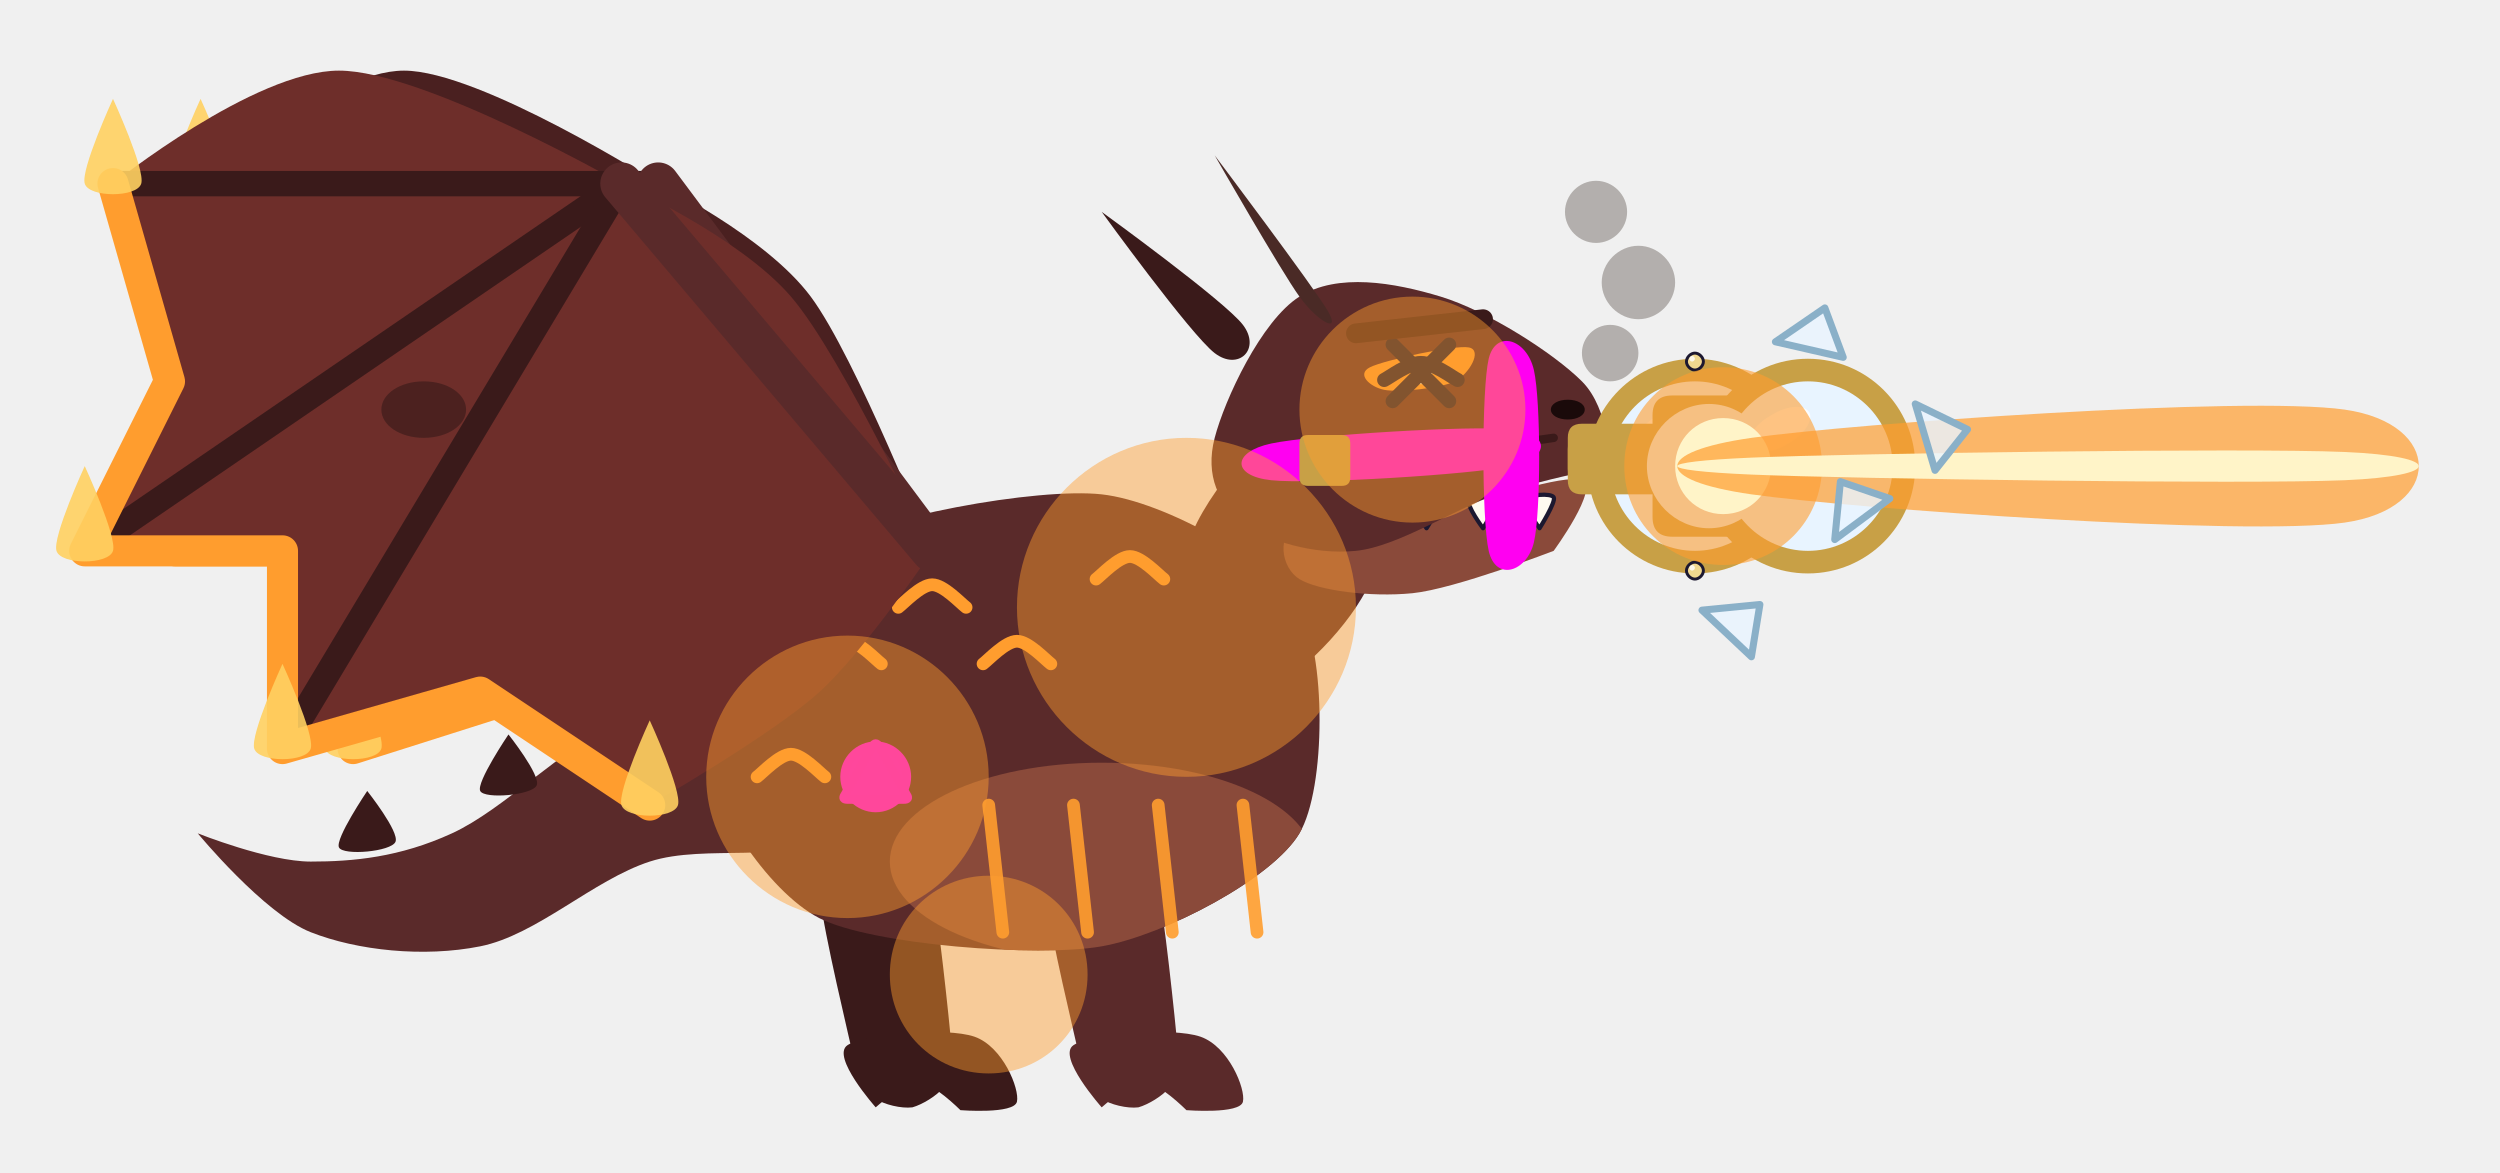
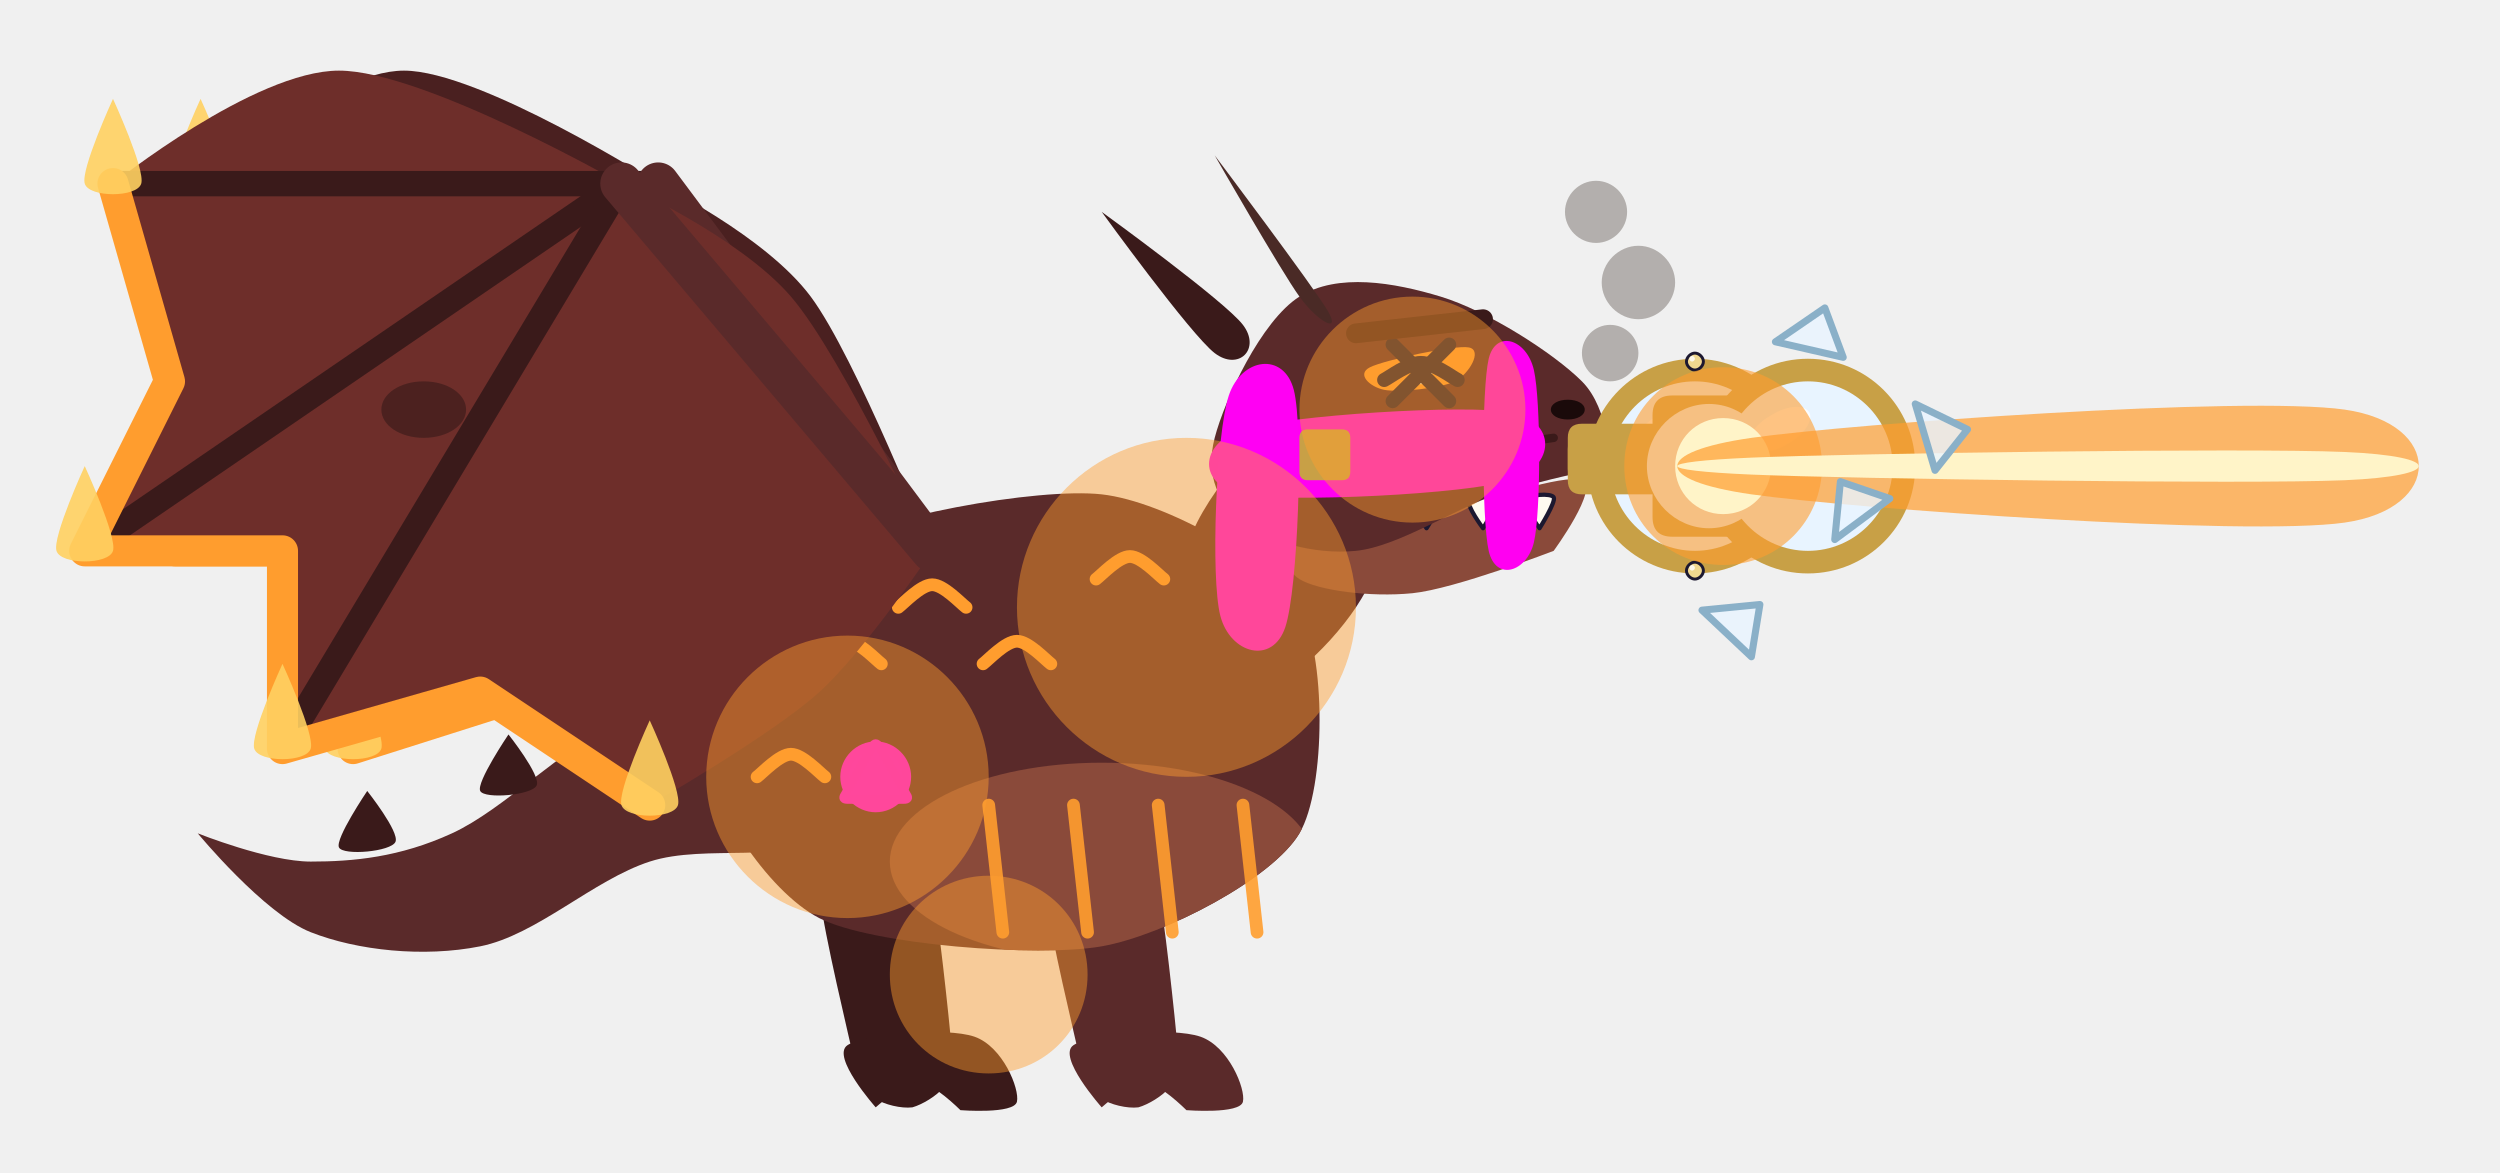
<svg xmlns="http://www.w3.org/2000/svg" viewBox="-70 -95 177 83" width="531" height="249" data-character="inferno-dragon" data-mu="50" data-rig="flyer">
  <defs>
    <clipPath id="inferno-dragon-c1">
      <path d="M-20 -42C-20 -45.5 -15.7 -53.6 -12 -56C-8.3 -58.4 3.5 -60.5 8 -60C12.5 -59.5 20.1 -55.2 22 -52C23.9 -48.8 23.9 -39.2 22 -36C20.1 -32.8 12.5 -28.8 8 -28C3.5 -27.2 -8.3 -28.1 -12 -30C-15.7 -31.9 -20 -38.5 -20 -42Z" />
    </clipPath>
  </defs>
  <g data-part="wingB" data-bone="wingB" data-z="2" data-zb="2" data-bb="-58.5 -90.8 56 53.6">
    <path d="M-10.8 -46C-13.7 -43 -21.6 -38 -21.6 -38C-21.6 -38 -28.5 -45.3 -32.4 -46C-36.3 -46.7 -45 -42 -45 -42C-45 -42 -42.9 -53.7 -45 -56C-47.1 -58.3 -57.6 -56 -57.6 -56C-57.6 -56 -52.5 -63.7 -52.2 -68C-51.9 -72.3 -55.8 -82 -55.8 -82C-55.8 -82 -46.8 -90 -41.4 -90C-36 -90 -23.4 -82 -23.4 -82C-23.4 -82 -15.8 -78.3 -12.6 -74C-9.4 -69.7 -4 -56 -4 -56C-4 -56 -7.9 -49 -10.8 -46Z" fill="#4a2020" data-mat="leather" data-bb="-57.6 -90 53.6 52" data-hi="0.2" />
    <path d="M-23.4 -82L-55.8 -82" fill="none" stroke="#3a1a1a" stroke-width="1.8" stroke-linecap="round" stroke-linejoin="round" />
    <path d="M-23.4 -82L-57.6 -56" fill="none" stroke="#3a1a1a" stroke-width="1.8" stroke-linecap="round" stroke-linejoin="round" />
    <path d="M-23.4 -82L-45 -42" fill="none" stroke="#3a1a1a" stroke-width="1.8" stroke-linecap="round" stroke-linejoin="round" />
    <path d="M-4 -56L-23.4 -82" fill="none" stroke="#5a2a2a" stroke-width="3" stroke-linecap="round" stroke-linejoin="round" />
    <g data-lod="1">
      <path d="M-33 -66C-33 -64.9 -34.3 -64 -36 -64C-37.7 -64 -39 -64.9 -39 -66C-39 -67.1 -37.7 -68 -36 -68C-34.3 -68 -33 -67.1 -33 -66Z" fill="#2a1414" opacity="0.5" />
    </g>
  </g>
  <g data-part="wingBBurn" data-bone="wingB" data-z="2.3" data-zb="2.3" data-evo="evo" data-glow="1" data-bb="-59.9 -88 40.7 51.1">
    <path d="M-55.8 -82L-52.2 -68L-57.6 -56L-45 -56L-45 -42L-32.4 -46L-21.6 -38" fill="none" stroke="#ff9d2e" stroke-width="2.2" stroke-linecap="round" stroke-linejoin="round" />
    <path d="M-57.8 -82C-58.1 -83 -55.8 -88 -55.8 -88C-55.8 -88 -53.5 -83 -53.8 -82C-54.1 -81 -57.5 -81 -57.8 -82Z" fill="#ffd060" opacity="0.9" />
    <path d="M-59.6 -56C-59.9 -57 -57.6 -62 -57.6 -62C-57.6 -62 -55.3 -57 -55.6 -56C-55.9 -55 -59.3 -55 -59.6 -56Z" fill="#ffd060" opacity="0.9" />
    <path d="M-47 -42C-47.3 -43 -45 -48 -45 -48C-45 -48 -42.7 -43 -43 -42C-43.3 -41 -46.7 -41 -47 -42Z" fill="#ffd060" opacity="0.9" />
    <path d="M-23.6 -38C-23.9 -39 -21.6 -44 -21.6 -44C-21.6 -44 -19.3 -39 -19.6 -38C-19.9 -37 -23.3 -37 -23.6 -38Z" fill="#ffd060" opacity="0.9" />
  </g>
  <g data-part="tail" data-bone="tail" data-z="3" data-zb="40" data-bb="-56.8 -50.1 47.9 23.8">
    <path d="M-12 -36C-14 -33.7 -20 -35.3 -24 -34C-28 -32.7 -32 -28.8 -36 -28C-40 -27.2 -44.7 -27.7 -48 -29C-51.3 -30.3 -56 -36 -56 -36C-56 -36 -51 -34 -48 -34C-45 -34 -41.7 -34.3 -38 -36C-34.3 -37.7 -30.3 -42 -26 -44C-21.7 -46 -14.3 -49.3 -12 -48C-9.7 -46.7 -10 -38.3 -12 -36Z" fill="#5a2a2a" data-mat="scale" data-bb="-56 -49.3 46.3 22.2" data-hi="0.35" />
    <path d="M-26 -44C-26.3 -44.6 -24 -48 -24 -48C-24 -48 -21.7 -45.1 -22 -44.4C-22.3 -43.7 -25.7 -43.4 -26 -44Z" fill="#3a1a1a" />
    <path d="M-36 -39C-36.3 -39.6 -34 -43 -34 -43C-34 -43 -31.7 -40.1 -32 -39.4C-32.3 -38.7 -35.7 -38.4 -36 -39Z" fill="#3a1a1a" />
    <path d="M-46 -35C-46.3 -35.6 -44 -39 -44 -39C-44 -39 -41.7 -36.1 -42 -35.4C-42.3 -34.7 -45.7 -34.4 -46 -35Z" fill="#3a1a1a" />
  </g>
  <g data-part="legB" data-bone="legB" data-z="5" data-bb="-13 -36.9 16 21.6">
    <path d="M-11.9 -31.3C-12.2 -33.6 -11.7 -33.6 -11.3 -34.3C-10.8 -35 -9.5 -35.8 -8.7 -35.9C-7.8 -36.1 -6.4 -35.7 -5.7 -35.3C-5 -34.8 -4.5 -34.9 -4.1 -32.7C-3.6 -30.5 -2.8 -22.8 -2.6 -20.6C-2.5 -18.4 -2.8 -18.6 -3.2 -18C-3.7 -17.4 -4.7 -16.8 -5.4 -16.6C-6.2 -16.5 -7.4 -16.8 -8 -17.2C-8.6 -17.7 -8.8 -17.3 -9.4 -19.4C-9.9 -21.6 -11.7 -29.1 -11.9 -31.3Z" fill="#3a1a1a" data-mat="scale" data-bb="-12.2 -36.1 9.7 19.6" />
    <path d="M-10 -21C-8.8 -21.8 -3 -22.3 -1 -21.6C1 -20.9 2.2 -17.9 2 -17C1.8 -16.1 -2 -16.4 -2 -16.4C-2 -16.4 -4 -18.4 -5 -18.4C-6 -18.4 -8 -16.6 -8 -16.6C-8 -16.6 -11.2 -20.2 -10 -21Z" fill="#3a1a1a" data-mat="scale" data-bb="-11.2 -22.3 13.3 6.1" data-hi="0.4" />
  </g>
  <g data-part="legF" data-bone="legF" data-z="7" data-bb="3 -36.9 16 21.6">
    <path d="M4.1 -31.3C3.8 -33.6 4.3 -33.6 4.7 -34.3C5.2 -35 6.5 -35.8 7.3 -35.9C8.2 -36.1 9.6 -35.7 10.3 -35.3C11 -34.8 11.5 -34.9 11.9 -32.7C12.4 -30.5 13.2 -22.8 13.4 -20.6C13.5 -18.4 13.2 -18.6 12.8 -18C12.3 -17.4 11.3 -16.8 10.6 -16.6C9.8 -16.5 8.6 -16.8 8 -17.2C7.4 -17.7 7.2 -17.3 6.6 -19.4C6.1 -21.6 4.3 -29.1 4.1 -31.3Z" fill="#5a2a2a" data-mat="scale" data-bb="3.8 -36.1 9.7 19.6" />
    <path d="M6 -21C7.2 -21.8 13 -22.3 15 -21.6C17 -20.9 18.2 -17.9 18 -17C17.8 -16.1 14 -16.4 14 -16.4C14 -16.4 12 -18.4 11 -18.4C10 -18.4 8 -16.6 8 -16.6C8 -16.6 4.8 -20.2 6 -21Z" fill="#5a2a2a" data-mat="scale" data-bb="4.8 -22.3 13.3 6.1" data-hi="0.4" />
  </g>
  <g data-part="body" data-bone="body" data-z="18" data-zb="18" data-bb="-20.8 -61.3 45.5 35.1">
    <path d="M-20 -42C-20 -45.5 -15.7 -53.6 -12 -56C-8.3 -58.4 3.5 -60.5 8 -60C12.5 -59.5 20.1 -55.2 22 -52C23.9 -48.8 23.9 -39.2 22 -36C20.1 -32.8 12.5 -28.8 8 -28C3.5 -27.2 -8.3 -28.1 -12 -30C-15.7 -31.9 -20 -38.5 -20 -42Z" fill="#5a2a2a" data-mat="scale" data-bb="-20 -60.5 43.9 33.3" data-hi="0.35" />
    <g clip-path="url(#inferno-dragon-c1)">
      <path d="M23 -34C23 -30.1 16.3 -27 8 -27C-0.3 -27 -7 -30.1 -7 -34C-7 -37.9 -0.3 -41 8 -41C16.3 -41 23 -37.9 23 -34Z" fill="#8a4a3a" data-mat="scale" data-bb="-7 -41 30 14" />
      <g data-lod="1">
        <path d="M-12.4 -48C-12 -48.3 -10.8 -49.6 -10 -49.6C-9.2 -49.6 -8 -48.3 -7.6 -48" fill="none" stroke="#3a1a1a" stroke-width="0.6" stroke-linecap="round" stroke-linejoin="round" />
        <path d="M-6.4 -52C-6 -52.3 -4.8 -53.6 -4 -53.6C-3.2 -53.6 -2 -52.3 -1.6 -52" fill="none" stroke="#3a1a1a" stroke-width="0.6" stroke-linecap="round" stroke-linejoin="round" />
        <path d="M-0.4 -48C0 -48.3 1.2 -49.6 2 -49.6C2.8 -49.6 4 -48.3 4.4 -48" fill="none" stroke="#3a1a1a" stroke-width="0.6" stroke-linecap="round" stroke-linejoin="round" />
        <path d="M-16.4 -40C-16 -40.3 -14.8 -41.6 -14 -41.6C-13.2 -41.6 -12 -40.3 -11.6 -40" fill="none" stroke="#3a1a1a" stroke-width="0.6" stroke-linecap="round" stroke-linejoin="round" />
      </g>
    </g>
  </g>
  <g data-part="seams" data-bone="body" data-z="18.5" data-zb="18.5" data-glow="1" data-bb="-0.4 -38.4 19.9 9.9">
    <path d="M0 -38L1 -29" fill="none" stroke="#ff9d2e" stroke-width="0.9" stroke-linecap="round" stroke-linejoin="round" opacity="0.9" />
    <path d="M6 -38L7 -29" fill="none" stroke="#ff9d2e" stroke-width="0.9" stroke-linecap="round" stroke-linejoin="round" opacity="0.9" />
    <path d="M12 -38L13 -29" fill="none" stroke="#ff9d2e" stroke-width="0.9" stroke-linecap="round" stroke-linejoin="round" opacity="0.9" />
    <path d="M18 -38L19 -29" fill="none" stroke="#ff9d2e" stroke-width="0.9" stroke-linecap="round" stroke-linejoin="round" opacity="0.9" />
  </g>
  <g data-part="scaleGlow" data-bone="body" data-z="18.6" data-zb="18.6" data-evo="evo" data-glow="1" data-bb="-16.8 -56 29.7 16.5">
    <path d="M-12.4 -48C-12 -48.3 -10.8 -49.6 -10 -49.6C-9.2 -49.6 -8 -48.3 -7.6 -48" fill="none" stroke="#ff9d2e" stroke-width="0.9" stroke-linecap="round" stroke-linejoin="round" />
    <path d="M-6.4 -52C-6 -52.3 -4.8 -53.6 -4 -53.6C-3.2 -53.6 -2 -52.3 -1.6 -52" fill="none" stroke="#ff9d2e" stroke-width="0.9" stroke-linecap="round" stroke-linejoin="round" />
    <path d="M-0.4 -48C0 -48.3 1.2 -49.6 2 -49.6C2.8 -49.6 4 -48.3 4.4 -48" fill="none" stroke="#ff9d2e" stroke-width="0.9" stroke-linecap="round" stroke-linejoin="round" />
    <path d="M-16.4 -40C-16 -40.3 -14.8 -41.6 -14 -41.6C-13.2 -41.6 -12 -40.3 -11.6 -40" fill="none" stroke="#ff9d2e" stroke-width="0.9" stroke-linecap="round" stroke-linejoin="round" />
    <path d="M7.6 -54C8 -54.3 9.2 -55.6 10 -55.6C10.8 -55.6 12 -54.3 12.4 -54" fill="none" stroke="#ff9d2e" stroke-width="0.9" stroke-linecap="round" stroke-linejoin="round" />
  </g>
  <g data-part="emblem.blue" data-bone="body" data-z="19" data-zb="19" data-lod="0" data-team="1" data-team-only="blue" data-bb="-10.5 -42.5 5 5">
    <path d="M-5.8 -40C-5.8 -38.8 -6.8 -37.8 -8 -37.8C-9.2 -37.8 -10.2 -38.8 -10.2 -40C-10.2 -41.2 -9.2 -42.2 -8 -42.2C-6.8 -42.2 -5.8 -41.2 -5.8 -40Z" fill="#ff00f5" stroke="#ff00f4" stroke-width="0.616" stroke-linejoin="round" />
  </g>
  <g data-part="emblem.red" data-bone="body" data-z="19" data-zb="19" data-lod="0" data-team="1" data-team-only="red" data-bb="-10.7 -42.8 5.4 4.8">
    <path d="M-8.2 -42.2Q-8 -42.5 -7.8 -42.2L-5.8 -38.7Q-5.6 -38.4 -6 -38.4L-10 -38.4Q-10.4 -38.4 -10.2 -38.7Z" fill="#ff00f5" stroke="#ff00f4" stroke-width="0.616" stroke-linejoin="round" />
  </g>
  <g data-part="neck" data-bone="body" data-z="22" data-zb="22" data-bb="12.5 -68.1 18.9 23.6">
    <path d="M14 -56C14.7 -59.3 19.3 -64.7 22 -66C24.7 -67.3 29.3 -66.3 30 -64C30.7 -61.7 28 -55 26 -52C24 -49 20 -45.3 18 -46C16 -46.7 13.3 -52.7 14 -56Z" fill="#5a2a2a" data-mat="scale" data-bb="13.3 -67.3 17.3 22" data-hi="0.35" />
  </g>
  <g data-part="wingF" data-bone="wingF" data-z="26" data-zb="26" data-bb="-64.9 -90.8 62.4 53.6">
    <path d="M-12 -46C-15.3 -43 -24 -38 -24 -38C-24 -38 -31.7 -45.3 -36 -46C-40.3 -46.7 -50 -42 -50 -42C-50 -42 -47.7 -53.7 -50 -56C-52.3 -58.3 -64 -56 -64 -56C-64 -56 -58.3 -63.7 -58 -68C-57.7 -72.3 -62 -82 -62 -82C-62 -82 -52 -90 -46 -90C-40 -90 -26 -82 -26 -82C-26 -82 -17.7 -78.3 -14 -74C-10.3 -69.7 -4 -56 -4 -56C-4 -56 -8.7 -49 -12 -46Z" fill="#6e2e2a" data-mat="leather" data-bb="-64 -90 60 52" data-hi="0.2" />
    <path d="M-26 -82L-62 -82" fill="none" stroke="#3a1a1a" stroke-width="1.8" stroke-linecap="round" stroke-linejoin="round" />
    <path d="M-26 -82L-64 -56" fill="none" stroke="#3a1a1a" stroke-width="1.8" stroke-linecap="round" stroke-linejoin="round" />
    <path d="M-26 -82L-50 -42" fill="none" stroke="#3a1a1a" stroke-width="1.8" stroke-linecap="round" stroke-linejoin="round" />
    <path d="M-4 -56L-26 -82" fill="none" stroke="#5a2a2a" stroke-width="3" stroke-linecap="round" stroke-linejoin="round" />
    <g data-lod="1">
      <path d="M-37 -66C-37 -64.9 -38.3 -64 -40 -64C-41.7 -64 -43 -64.9 -43 -66C-43 -67.1 -41.7 -68 -40 -68C-38.3 -68 -37 -67.1 -37 -66Z" fill="#2a1414" opacity="0.5" />
    </g>
  </g>
  <g data-part="wingFBurn" data-bone="wingF" data-z="26.3" data-zb="26.3" data-evo="evo" data-glow="1" data-bb="-66.3 -88 44.7 51.1">
    <path d="M-62 -82L-58 -68L-64 -56L-50 -56L-50 -42L-36 -46L-24 -38" fill="none" stroke="#ff9d2e" stroke-width="2.2" stroke-linecap="round" stroke-linejoin="round" />
    <path d="M-64 -82C-64.3 -83 -62 -88 -62 -88C-62 -88 -59.7 -83 -60 -82C-60.3 -81 -63.7 -81 -64 -82Z" fill="#ffd060" opacity="0.9" />
    <path d="M-66 -56C-66.3 -57 -64 -62 -64 -62C-64 -62 -61.7 -57 -62 -56C-62.3 -55 -65.7 -55 -66 -56Z" fill="#ffd060" opacity="0.9" />
    <path d="M-52 -42C-52.3 -43 -50 -48 -50 -48C-50 -48 -47.7 -43 -48 -42C-48.3 -41 -51.7 -41 -52 -42Z" fill="#ffd060" opacity="0.9" />
    <path d="M-26 -38C-26.3 -39 -24 -44 -24 -44C-24 -44 -21.7 -39 -22 -38C-22.3 -37 -25.7 -37 -26 -38Z" fill="#ffd060" opacity="0.9" />
  </g>
  <g data-part="jawPart" data-bone="jaw" data-z="29.5" data-zb="29.6" data-bb="19.5 -62.3 24.6 10.4">
    <path d="M22 -58C23.7 -58.8 28.7 -58.5 32 -59C35.3 -59.5 40.7 -61.5 42 -61C43.3 -60.5 40 -56 40 -56C40 -56 33 -53.3 30 -53C27 -52.7 23.3 -53.2 22 -54C20.7 -54.8 20.3 -57.2 22 -58Z" fill="#8a4a3a" data-mat="scale" data-bb="20.3 -61.5 23 8.8" data-hi="0.3" />
    <path d="M32 -59.8C32.2 -59.5 31 -57.6 31 -57.6C31 -57.6 29.8 -59.2 30 -59.6C30.2 -60 31.8 -60.1 32 -59.8Z" fill="#fffaf0" stroke="#1c1830" stroke-width="0.3" stroke-linejoin="round" />
    <path d="M36 -59.8C36.2 -59.5 35 -57.6 35 -57.6C35 -57.6 33.8 -59.2 34 -59.6C34.2 -60 35.8 -60.1 36 -59.8Z" fill="#fffaf0" stroke="#1c1830" stroke-width="0.3" stroke-linejoin="round" />
    <path d="M40 -59.8C40.2 -59.5 39 -57.6 39 -57.6C39 -57.6 37.8 -59.2 38 -59.6C38.2 -60 39.8 -60.1 40 -59.8Z" fill="#fffaf0" stroke="#1c1830" stroke-width="0.3" stroke-linejoin="round" />
  </g>
  <g data-part="head" data-bone="head" data-z="30" data-zb="30" data-bb="7.2 -84.8 37.6 29.9">
    <path d="M16 -64C16.7 -66.7 19.3 -72.3 22 -74C24.7 -75.7 28.7 -75 32 -74C35.3 -73 40 -70 42 -68C44 -66 44 -62 44 -62C44 -62 39 -61 36 -60C33 -59 29 -56.3 26 -56C23 -55.7 19.7 -56.7 18 -58C16.3 -59.3 15.3 -61.3 16 -64Z" fill="#5a2a2a" data-mat="scale" data-bb="15.3 -75.7 28.7 20" data-hi="0.4" />
    <path d="M16 -70C14.3 -71.3 8 -80 8 -80C8 -80 16.7 -73.7 18 -72C19.3 -70.3 17.7 -68.7 16 -70Z" fill="#3a1a1a" data-mat="bone" data-bb="8 -80 11.3 11.3" data-hi="0.4" />
    <path d="M22 -74C20.7 -75.8 16 -84 16 -84C16 -84 23 -74.7 24 -73C25 -71.3 23.3 -72.2 22 -74Z" fill="#4a2a26" data-mat="bone" data-bb="16 -84 9 12.7" data-hi="0.4" />
    <g data-lod="1">
      <path d="M24 -62C25.3 -62.2 29.3 -62.7 32 -63C34.7 -63.3 38.7 -63.8 40 -64" fill="none" stroke="#3a1a1a" stroke-width="0.6" stroke-linecap="round" stroke-linejoin="round" />
    </g>
  </g>
  <g data-part="eyes" data-bone="head" data-z="31" data-view="front" data-expr="idle,sleep,attack,ability" data-glow="1" data-bb="26 -70.6 9 3.3">
    <path d="M27 -69C28 -69.5 33 -70.6 34 -70.4C35 -70.2 34 -68.5 33 -68C32 -67.5 29 -67.2 28 -67.4C27 -67.6 26 -68.5 27 -69Z" fill="#ff9d2e" />
    <path d="M30.4 -69.6L31 -69.6Q31.4 -69.6 31.4 -69.2L31.4 -68.2Q31.4 -67.8 31 -67.8L30.4 -67.8Q30 -67.8 30 -68.2L30 -69.2Q30 -69.6 30.4 -69.6Z" fill="#fff4c8" />
  </g>
  <g data-part="face.hurt" data-bone="head" data-z="31" data-view="front" data-expr="hurt,stun" data-bb="27.5 -69.8 6.2 2.2">
    <path d="M28 -68.1C28.4 -68.3 29.7 -69.3 30.6 -69.3C31.5 -69.3 32.8 -68.3 33.2 -68.1" fill="none" stroke="#1c1830" stroke-width="1" stroke-linecap="round" stroke-linejoin="round" />
  </g>
  <g data-part="face.death" data-bone="head" data-z="31" data-view="front" data-expr="death" data-bb="28.1 -71.1 5 5">
    <path d="M28.6 -70.6L32.6 -66.6" fill="none" stroke="#1c1830" stroke-width="1" stroke-linecap="round" stroke-linejoin="round" />
    <path d="M32.6 -70.6L28.6 -66.6" fill="none" stroke="#1c1830" stroke-width="1" stroke-linecap="round" stroke-linejoin="round" />
  </g>
  <g data-part="brow" data-bone="head" data-z="31.2" data-view="front" data-bb="25.3 -73.1 10.4 2.4">
    <path d="M26 -71.4L35 -72.4" fill="none" stroke="#3a1a1a" stroke-width="1.4" stroke-linecap="round" stroke-linejoin="round" />
  </g>
  <g data-part="nostrils" data-bone="head" data-z="31.4" data-view="front" data-bb="39.8 -66.7 2.4 1.4">
    <path d="M42.2 -66C42.2 -65.6 41.7 -65.3 41 -65.3C40.3 -65.3 39.8 -65.6 39.8 -66C39.8 -66.4 40.3 -66.7 41 -66.7C41.7 -66.7 42.2 -66.4 42.2 -66Z" fill="#1a0a0a" />
  </g>
-   <g data-part="halter" data-bone="head" data-z="32" data-zb="32" data-team="1" data-bb="17 -71.9 23.1 18.3">
-     <path d="M20 -63.6C22.8 -64.2 34.2 -64.9 37 -64.6C39.8 -64.3 39.8 -62.6 37 -62C34.2 -61.4 22.8 -60.7 20 -61C17.2 -61.3 17.2 -63 20 -63.6Z" fill="#ff00f1" data-mat="leather" data-bb="17.2 -64.9 22.7 4.1" data-line="#ff00f4" data-lw="0.4" />
+   <g data-part="halter" data-bone="head" data-z="32" data-zb="32" data-team="1" data-bb="14.6 -71.9 25.7 24.2">
+     <path d="M18 -64.6C21.2 -65.6 33.8 -66.4 37 -65.8C40.2 -65.2 40.2 -62 37 -61C33.8 -60 21.2 -59.4 18 -60C14.8 -60.6 14.8 -63.6 18 -64.6Z" fill="#ff00f1" data-mat="leather" data-bb="14.8 -66.4 25.3 7" data-line="#ff00f4" data-lw="0.4" />
    <path d="M35.4 -69.6C35.9 -71.7 38.1 -71 38.6 -68.8C39.1 -66.6 39.1 -58.7 38.6 -56.6C38.1 -54.5 35.9 -53.8 35.4 -56C34.9 -58.2 34.9 -67.5 35.4 -69.6Z" fill="#ff00f1" data-mat="leather" data-bb="34.9 -71.7 4.3 17.9" data-line="#ff00f4" data-lw="0.4" />
-     <path d="M22.6 -64.2L25 -64.2Q25.6 -64.2 25.6 -63.6L25.6 -61.2Q25.6 -60.6 25 -60.6L22.6 -60.6Q22 -60.6 22 -61.2L22 -63.6Q22 -64.2 22.6 -64.2Z" fill="#c8a046" data-mat="gold" data-bb="22 -64.2 3.6 3.6" data-lod="1" />
+     <path d="M17 -67C17.9 -69.7 20.9 -70.1 21.6 -67.4C22.3 -64.7 21.9 -53.3 21 -50.6C20.1 -47.9 17.1 -48.7 16.4 -51.4C15.7 -54.1 16.1 -64.3 17 -67Z" fill="#ff00f3" data-mat="leather" data-bb="15.7 -70.1 6.5 22.2" data-line="#ff00f4" data-lw="0.4" />
+     <path d="M22.6 -64.6L25 -64.6Q25.6 -64.6 25.6 -64L25.6 -61.6Q25.6 -61 25 -61L22.6 -61Q22 -61 22 -61.6L22 -64Q22 -64.6 22.6 -64.6Z" fill="#c8a046" data-mat="gold" data-bb="22 -64.6 3.6 3.6" data-lod="1" />
  </g>
  <g data-part="smoke" data-bone="head" data-z="33" data-outline="0" data-state="idle,walk,smoke" data-bb="40.8 -82.2 7.8 14.2">
    <path d="M46 -70C46 -68.9 45.1 -68 44 -68C42.9 -68 42 -68.9 42 -70C42 -71.1 42.9 -72 44 -72C45.1 -72 46 -71.1 46 -70Z" fill="#8a8480" opacity="0.6" />
    <path d="M48.6 -75C48.6 -73.6 47.4 -72.4 46 -72.4C44.6 -72.4 43.4 -73.6 43.4 -75C43.4 -76.4 44.6 -77.6 46 -77.6C47.4 -77.6 48.6 -76.4 48.6 -75Z" fill="#8a8480" opacity="0.6" />
    <path d="M45.2 -80C45.2 -78.8 44.2 -77.8 43 -77.8C41.8 -77.8 40.8 -78.8 40.8 -80C40.8 -81.2 41.8 -82.2 43 -82.2C44.2 -82.2 45.2 -81.2 45.2 -80Z" fill="#8a8480" opacity="0.6" />
  </g>
  <g data-part="lens" data-bone="lens" data-z="34" data-zb="34" data-evo="base" data-sig="1" data-bb="40.2 -70.4 18.2 16.8">
    <path d="M41.8 -64L46.2 -64Q47 -64 47 -63.2L47 -61.8Q47 -61 46.2 -61L41.8 -61Q41 -61 41 -61.8L41 -63.2Q41 -64 41.8 -64Z" fill="#c8a046" data-mat="gold" data-bb="41 -64 6 3" data-hi="0.8" />
    <path d="M57.6 -62C57.6 -57.8 54.2 -54.4 50 -54.4C45.8 -54.4 42.4 -57.8 42.4 -62C42.4 -66.2 45.8 -69.6 50 -69.6C54.2 -69.6 57.6 -66.2 57.6 -62Z" fill="#c8a046" data-mat="gold" data-bb="42.4 -69.6 15.2 15.2" data-hi="0.8" />
    <path d="M56 -62C56 -58.7 53.3 -56 50 -56C46.7 -56 44 -58.7 44 -62C44 -65.3 46.7 -68 50 -68C53.3 -68 56 -65.3 56 -62Z" fill="#e8f4ff" data-mat="glass" data-bb="44 -68 12 12" data-hi="0.9" />
    <path d="M50.1 -65.8C50.4 -65.2 49.7 -64.2 48.6 -63.6C47.5 -62.9 46.3 -62.8 45.9 -63.4C45.6 -64 46.3 -65 47.4 -65.6C48.5 -66.3 49.7 -66.4 50.1 -65.8Z" fill="#ffffff" opacity="0.85" />
    <g data-lod="1">
      <path d="M53.9 -59.7C54.1 -59.1 53.4 -58.3 52.4 -57.9C51.4 -57.5 50.3 -57.7 50.1 -58.3C49.9 -58.9 50.6 -59.7 51.6 -60.1C52.6 -60.5 53.7 -60.3 53.9 -59.7Z" fill="#5a5050" opacity="0.35" />
      <path d="M50.6 -69.4C50.6 -69.1 50.3 -68.8 50 -68.8C49.7 -68.8 49.4 -69.1 49.4 -69.4C49.4 -69.7 49.7 -70 50 -70C50.3 -70 50.6 -69.7 50.6 -69.4Z" fill="#f0d890" stroke="#1c1830" stroke-width="0.21" stroke-linejoin="round" data-lod="1" />
      <path d="M50 -69.6C50 -69.5 49.9 -69.4 49.8 -69.4C49.7 -69.4 49.6 -69.5 49.6 -69.6C49.6 -69.7 49.7 -69.8 49.8 -69.8C49.9 -69.8 50 -69.7 50 -69.6Z" fill="#ffffff" data-lod="2" opacity="0.8" />
      <path d="M58 -62C58 -61.7 57.7 -61.4 57.4 -61.4C57.1 -61.4 56.8 -61.7 56.8 -62C56.8 -62.3 57.1 -62.6 57.4 -62.6C57.7 -62.6 58 -62.3 58 -62Z" fill="#f0d890" stroke="#1c1830" stroke-width="0.21" stroke-linejoin="round" data-lod="1" />
      <path d="M57.4 -62.2C57.4 -62.1 57.3 -62 57.2 -62C57.1 -62 57 -62.1 57 -62.2C57 -62.3 57.1 -62.4 57.2 -62.4C57.3 -62.4 57.4 -62.3 57.4 -62.2Z" fill="#ffffff" data-lod="2" opacity="0.8" />
      <path d="M50.6 -54.6C50.6 -54.3 50.3 -54 50 -54C49.7 -54 49.4 -54.3 49.4 -54.6C49.4 -54.9 49.7 -55.2 50 -55.2C50.3 -55.2 50.6 -54.9 50.6 -54.6Z" fill="#f0d890" stroke="#1c1830" stroke-width="0.21" stroke-linejoin="round" data-lod="1" />
      <path d="M50 -54.8C50 -54.7 49.9 -54.6 49.8 -54.6C49.7 -54.6 49.6 -54.7 49.6 -54.8C49.6 -54.9 49.7 -55 49.8 -55C49.9 -55 50 -54.9 50 -54.8Z" fill="#ffffff" data-lod="2" opacity="0.8" />
    </g>
  </g>
  <g data-part="telescope" data-bone="lens" data-z="34" data-zb="34" data-evo="evo" data-sig="1" data-bb="40.2 -70.4 26.2 16.8">
    <path d="M42 -65L48 -65Q49 -65 49 -64L49 -61Q49 -60 48 -60L42 -60Q41 -60 41 -61L41 -64Q41 -65 42 -65Z" fill="#c8a046" data-mat="gold" data-bb="41 -65 8 5" data-hi="0.8" />
    <path d="M48.4 -67L53.6 -67Q55 -67 55 -65.6L55 -58.4Q55 -57 53.6 -57L48.4 -57Q47 -57 47 -58.4L47 -65.6Q47 -67 48.4 -67Z" fill="#c8a046" data-mat="gold" data-bb="47 -67 8 10" data-hi="0.8" />
    <path d="M65.6 -62C65.6 -57.8 62.2 -54.4 58 -54.4C53.8 -54.4 50.4 -57.8 50.4 -62C50.4 -66.2 53.8 -69.6 58 -69.6C62.2 -69.6 65.6 -66.2 65.6 -62Z" fill="#c8a046" data-mat="gold" data-bb="50.4 -69.6 15.2 15.2" data-hi="0.8" />
    <path d="M64 -62C64 -58.7 61.3 -56 58 -56C54.7 -56 52 -58.7 52 -62C52 -65.3 54.7 -68 58 -68C61.3 -68 64 -65.3 64 -62Z" fill="#e8f4ff" data-mat="glass" data-bb="52 -68 12 12" data-hi="0.9" />
    <path d="M55.4 -62C55.4 -59.6 53.4 -57.6 51 -57.6C48.6 -57.6 46.6 -59.6 46.6 -62C46.6 -64.4 48.6 -66.4 51 -66.4C53.4 -66.4 55.4 -64.4 55.4 -62Z" fill="#e8f4ff" data-mat="glass" data-bb="46.6 -66.4 8.8 8.8" data-line="#c8a046" data-hi="0.9" data-lw="0.8" />
    <path d="M58.1 -65.8C58.4 -65.2 57.7 -64.2 56.6 -63.6C55.5 -62.9 54.3 -62.8 53.9 -63.4C53.6 -64 54.3 -65 55.4 -65.6C56.5 -66.3 57.7 -66.4 58.1 -65.8Z" fill="#ffffff" opacity="0.85" />
  </g>
  <g data-part="lensGlow" data-bone="lens" data-z="35" data-glow="1" data-state="attack,charge" data-bb="45 -69 14 14">
    <path d="M59 -62C59 -58.1 55.9 -55 52 -55C48.1 -55 45 -58.1 45 -62C45 -65.9 48.1 -69 52 -69C55.9 -69 59 -65.9 59 -62Z" fill="#ff9d2e" opacity="0.6" />
    <path d="M55.4 -62C55.4 -60.1 53.9 -58.6 52 -58.6C50.1 -58.6 48.6 -60.1 48.6 -62C48.6 -63.9 50.1 -65.4 52 -65.4C53.9 -65.4 55.4 -63.9 55.4 -62Z" fill="#fff4c8" />
  </g>
  <g data-part="beam" data-bone="lens" data-z="36" data-glow="1" data-state="muzzle" data-bb="47 -67 56 10">
    <path d="M54 -64C61 -65 89 -67 96 -66C103 -65 103 -59 96 -58C89 -57 61 -59 54 -60C47 -61 47 -63 54 -64Z" fill="#ff9d2e" opacity="0.7" />
    <path d="M54 -62.6C61 -62.9 89 -63.3 96 -63C103 -62.7 103 -61.3 96 -61C89 -60.7 61 -61.1 54 -61.4C47 -61.7 47 -62.3 54 -62.6Z" fill="#fff4c8" />
  </g>
  <g data-part="shards" data-bone="root" data-z="50" data-zb="50" data-state="shatter" data-bb="50.2 -73.4 19.4 25.1">
    <path d="M55.7 -70.8L59.2 -73.2L60.5 -69.7Z" fill="#e8f4ff" opacity="0.8" />
    <path d="M55.7 -70.8L59.2 -73.2L60.5 -69.7Z" fill="none" stroke="#8ab0c8" stroke-width="0.5" stroke-linecap="round" stroke-linejoin="round" />
    <path d="M59.9 -56.8L60.3 -60.9L63.8 -59.7Z" fill="#e8f4ff" opacity="0.8" />
    <path d="M59.9 -56.8L60.3 -60.9L63.8 -59.7Z" fill="none" stroke="#8ab0c8" stroke-width="0.5" stroke-linecap="round" stroke-linejoin="round" />
    <path d="M50.5 -51.8L54.6 -52.2L54 -48.5Z" fill="#e8f4ff" opacity="0.8" />
    <path d="M50.5 -51.8L54.6 -52.2L54 -48.5Z" fill="none" stroke="#8ab0c8" stroke-width="0.5" stroke-linecap="round" stroke-linejoin="round" />
    <path d="M65.6 -66.4L69.3 -64.6L67 -61.7Z" fill="#e8f4ff" opacity="0.8" />
    <path d="M65.6 -66.4L69.3 -64.6L67 -61.7Z" fill="none" stroke="#8ab0c8" stroke-width="0.5" stroke-linecap="round" stroke-linejoin="round" />
  </g>
  <g data-part="embers" data-bone="root" data-z="51" data-zb="51" data-glow="1" data-state="embers" data-bb="-20 -74 58 55">
    <path d="M0 -40C0 -34.5 -4.5 -30 -10 -30C-15.5 -30 -20 -34.5 -20 -40C-20 -45.5 -15.5 -50 -10 -50C-4.5 -50 0 -45.5 0 -40Z" fill="#ff9d2e" opacity="0.45" />
    <path d="M26 -52C26 -45.4 20.6 -40 14 -40C7.4 -40 2 -45.4 2 -52C2 -58.6 7.4 -64 14 -64C20.6 -64 26 -58.6 26 -52Z" fill="#ff9d2e" opacity="0.45" />
    <path d="M38 -66C38 -61.6 34.4 -58 30 -58C25.6 -58 22 -61.6 22 -66C22 -70.4 25.6 -74 30 -74C34.4 -74 38 -70.4 38 -66Z" fill="#ff9d2e" opacity="0.45" />
    <path d="M7 -26C7 -22.1 3.9 -19 0 -19C-3.9 -19 -7 -22.1 -7 -26C-7 -29.9 -3.9 -33 0 -33C3.9 -33 7 -29.9 7 -26Z" fill="#ff9d2e" opacity="0.45" />
  </g>
</svg>
